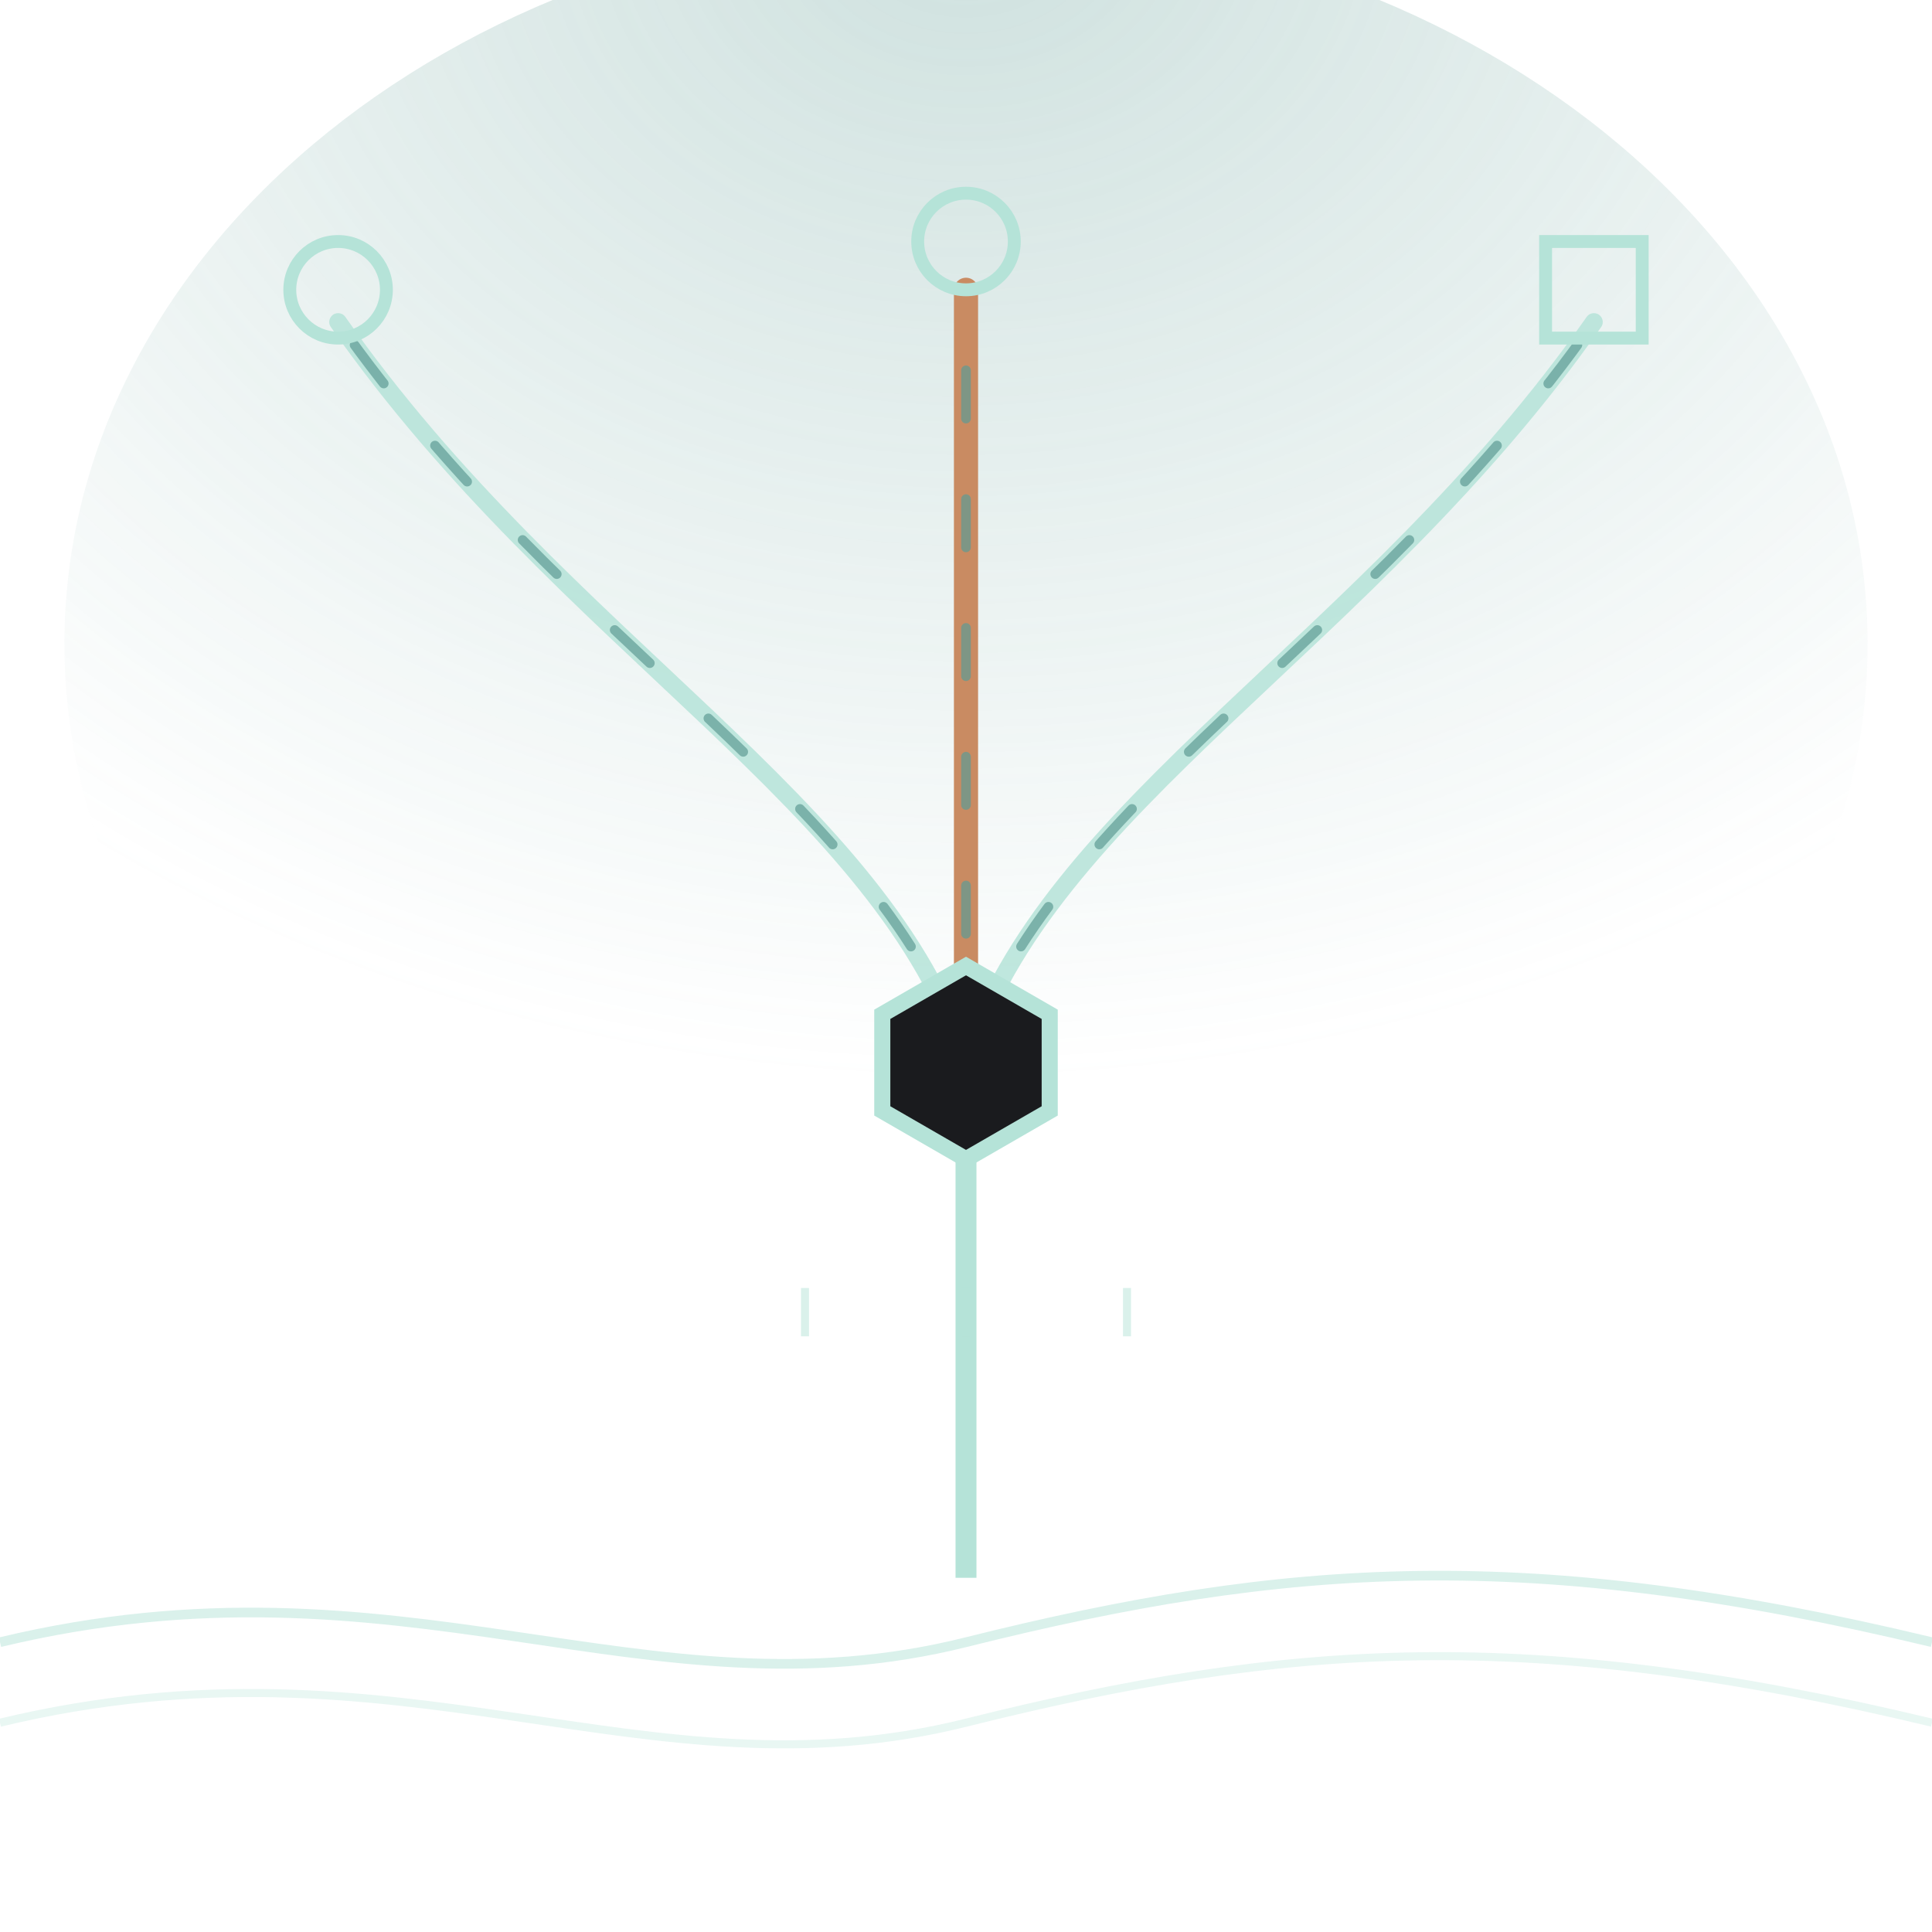
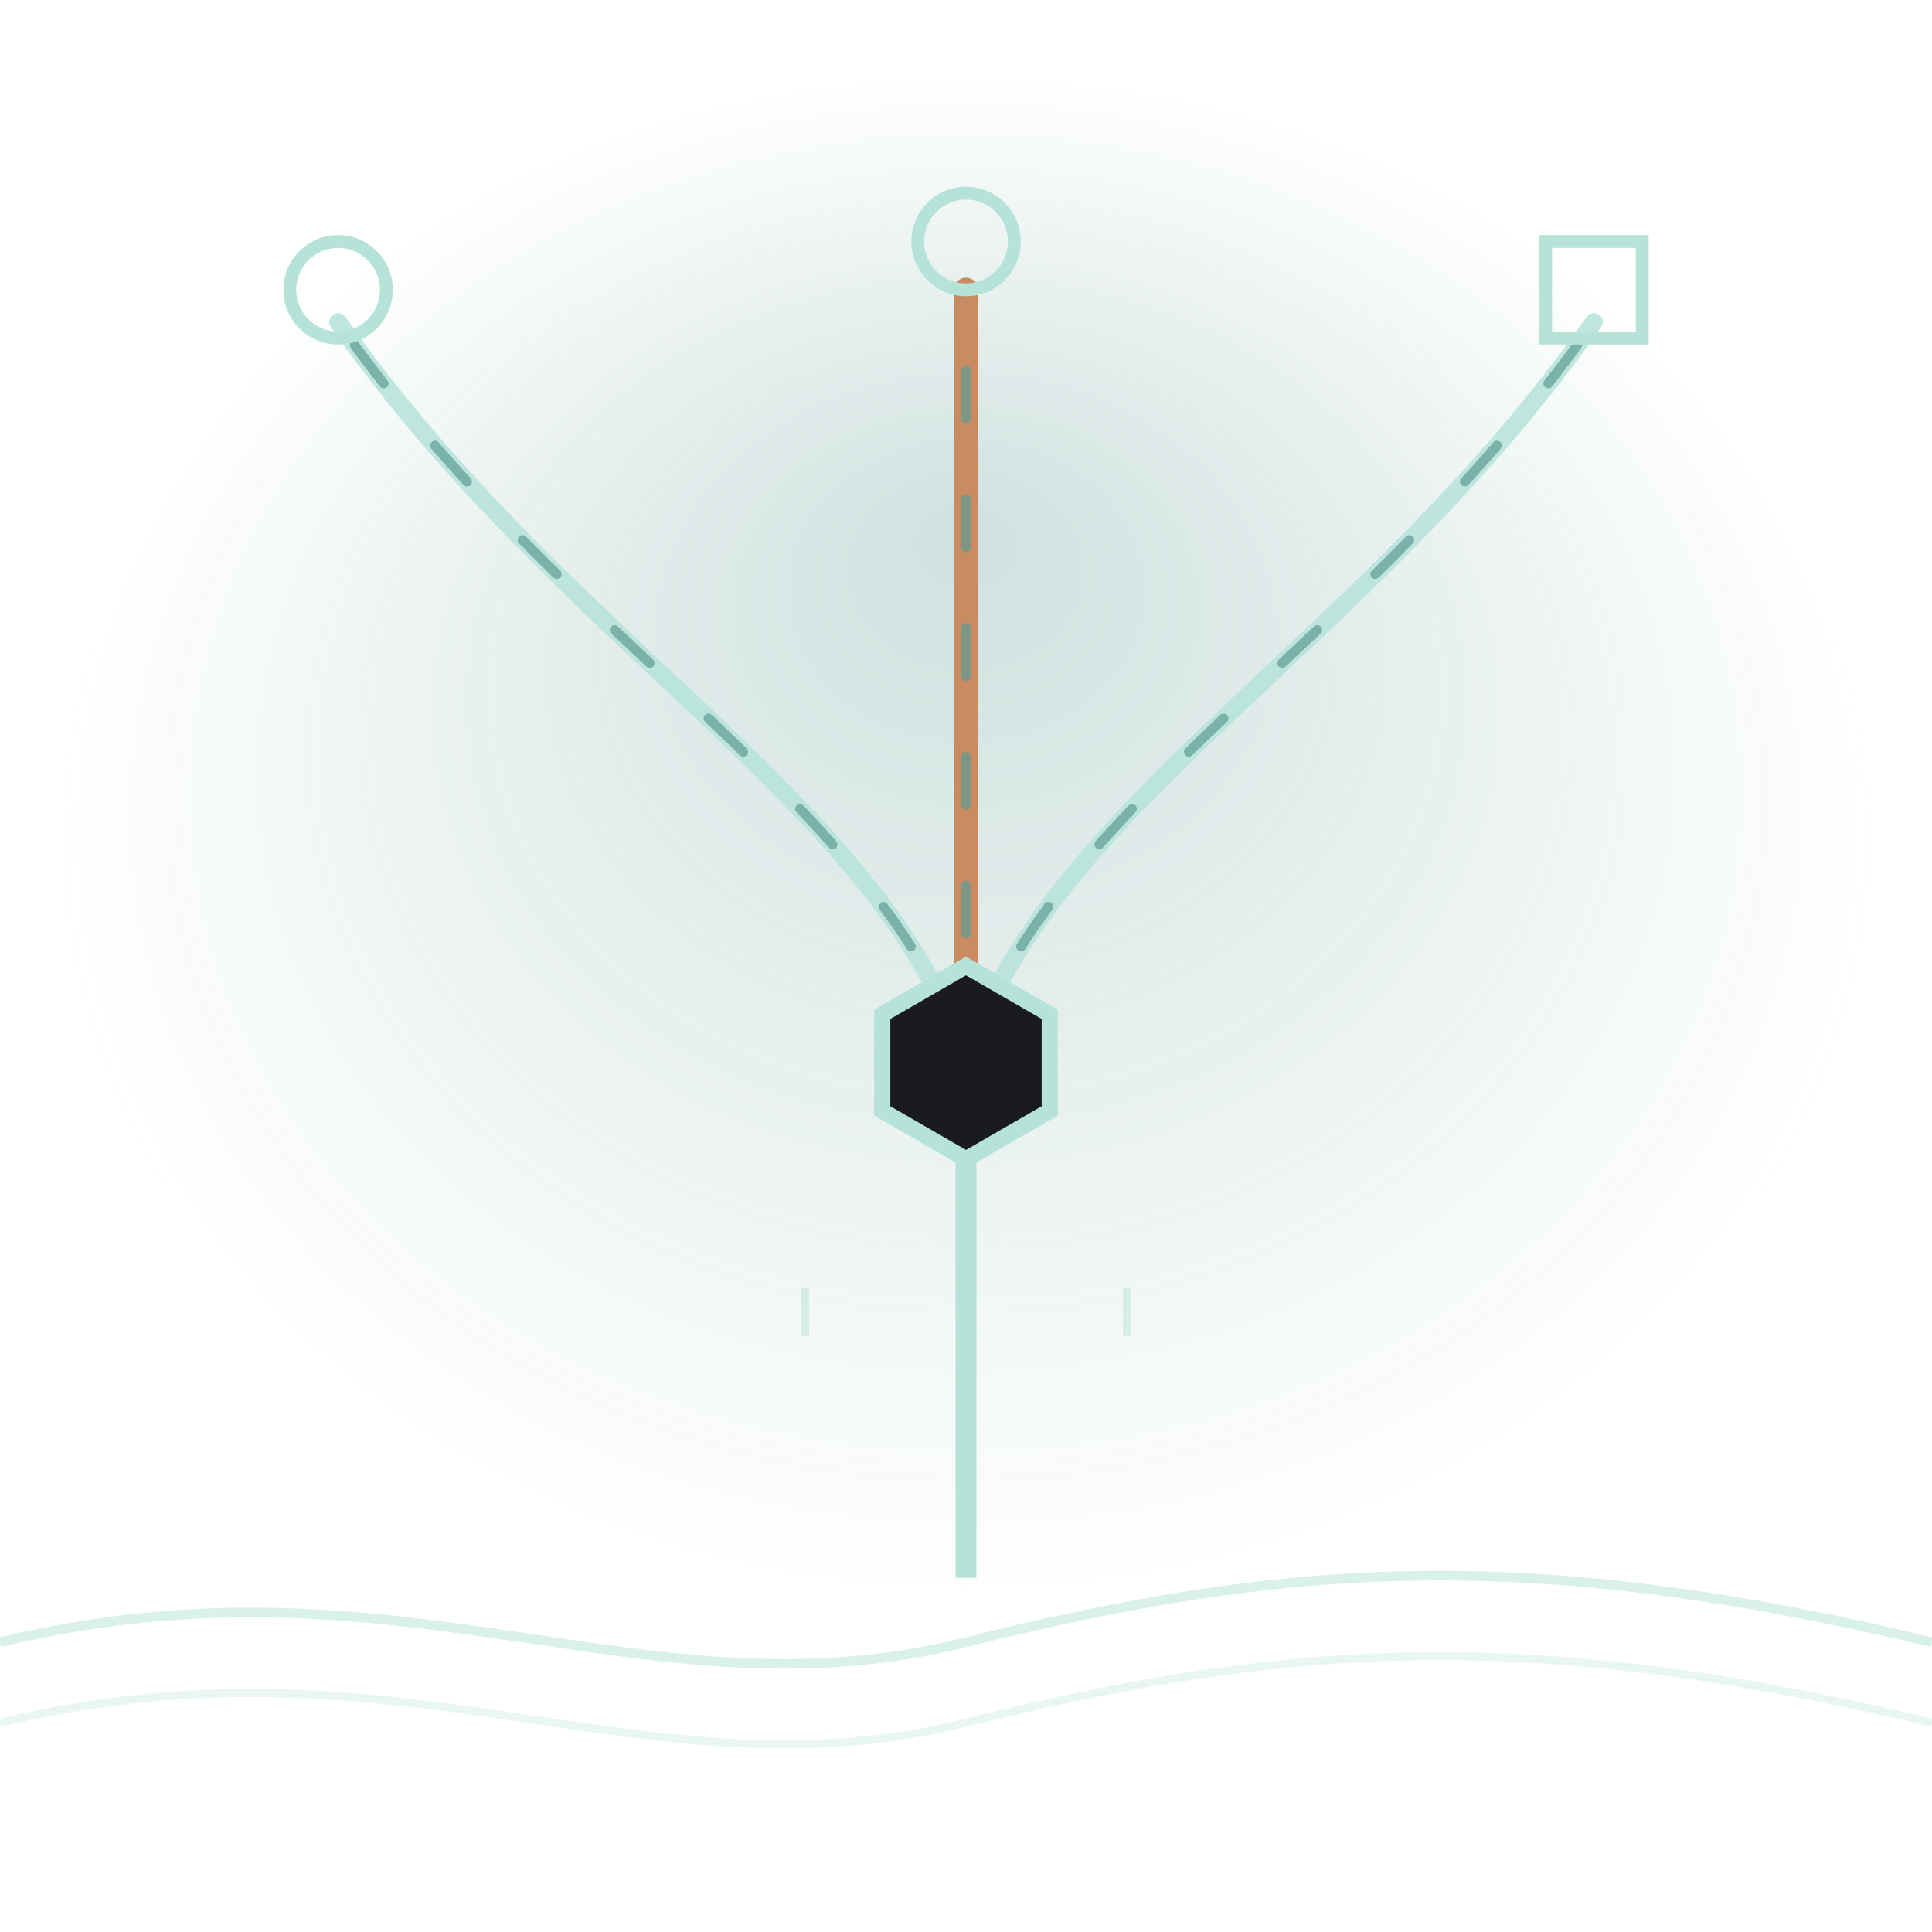
<svg xmlns="http://www.w3.org/2000/svg" viewBox="0 0 240 240" width="240" height="240" role="img" aria-label="希腊" data-civ="gr" data-theme="dark">
  <style>.em-spin{transform-origin:120px 120px;animation:spin 90s linear infinite}@keyframes spin{to{transform:rotate(360deg)}}.em-tilt{transform-origin:120px 61px;animation:tilt 7s ease-in-out infinite}@keyframes tilt{0%,100%{transform:rotate(-1.6deg)}50%{transform:rotate(1.6deg)}}.em-ring{animation:ringw 6s ease-in-out infinite}@keyframes ringw{0%,100%{stroke-opacity:.35}50%{stroke-opacity:1}}.em-flow{stroke-dasharray:6 10;animation:flow 3.2s linear infinite}@keyframes flow{to{stroke-dashoffset:-32}}@media (prefers-reduced-motion:reduce){.em-spin,.em-tilt,.em-ring,.em-flow{animation:none}}</style>
  <defs>
-     <radialGradient id="bm51" cx="50%" cy="0%" r="80%">
+     <radialGradient id="bm51" cx="50%" cy="50%" r="50%" fx="50%" fy="30%">
      <stop offset="0" stop-color="rgb(95, 156, 148)" stop-opacity=".55" />
      <stop offset="1" stop-color="rgb(95, 156, 148)" stop-opacity="0" />
    </radialGradient>
  </defs>
-   <ellipse cx="120" cy="80" rx="112" ry="90" fill="url(#bm51)" opacity=".55" />
+   <ellipse cx="120" cy="104" rx="112" ry="94" fill="url(#bm51)" opacity=".55" />
  <path d="M0 204C50 192 80 214 120 204S190 192 240 204" fill="none" stroke="rgb(181, 227, 216)" stroke-width="1.2" opacity=".5" />
  <path d="M0 214C50 202 80 224 120 214S190 202 240 214" fill="none" stroke="rgb(181, 227, 216)" stroke-width="1" opacity=".3" />
  <path d="M120 196V132" stroke="rgb(181, 227, 216)" stroke-width="2.6" />
  <path d="M120 132C110 100 70 80 42 40" fill="none" stroke="rgb(181, 227, 216)" stroke-width="2.2" opacity=".85" stroke-linecap="round" />
  <path class="em-flow" d="M120 132C110 100 70 80 42 40" fill="none" stroke="rgb(95, 156, 148)" stroke-opacity=".7" stroke-width="1.2" stroke-linecap="round" />
  <path d="M120 132V36" fill="none" stroke="rgb(201, 139, 98)" stroke-width="3" stroke-linecap="round" />
  <path class="em-flow" d="M120 132V36" fill="none" stroke="rgb(95, 156, 148)" stroke-opacity=".7" stroke-width="1.2" stroke-linecap="round" />
  <path d="M120 132C130 100 170 80 198 40" fill="none" stroke="rgb(181, 227, 216)" stroke-width="2.2" opacity=".85" stroke-linecap="round" />
  <path class="em-flow" d="M120 132C130 100 170 80 198 40" fill="none" stroke="rgb(95, 156, 148)" stroke-opacity=".7" stroke-width="1.2" stroke-linecap="round" />
  <g transform="translate(108 120)">
    <path d="M12 0L22.4 6L22.4 18L12 24L1.6 18L1.6 6Z" fill="rgb(26, 27, 30)" stroke="rgb(181, 227, 216)" stroke-width="2" />
  </g>
  <circle cx="42" cy="36" r="6" fill="none" stroke="rgb(181, 227, 216)" stroke-width="1.6" />
  <circle cx="120" cy="30" r="6" fill="none" stroke="rgb(181, 227, 216)" stroke-width="1.6" />
  <path d="M192 30h12v12h-12z" fill="none" stroke="rgb(181, 227, 216)" stroke-width="1.6" />
  <line x1="100" y1="166" x2="100" y2="160" stroke="rgb(181, 227, 216)" stroke-width="1" opacity=".5" />
  <line x1="120" y1="166" x2="120" y2="160" stroke="rgb(181, 227, 216)" stroke-width="1" opacity=".5" />
  <line x1="140" y1="166" x2="140" y2="160" stroke="rgb(181, 227, 216)" stroke-width="1" opacity=".5" />
</svg>
